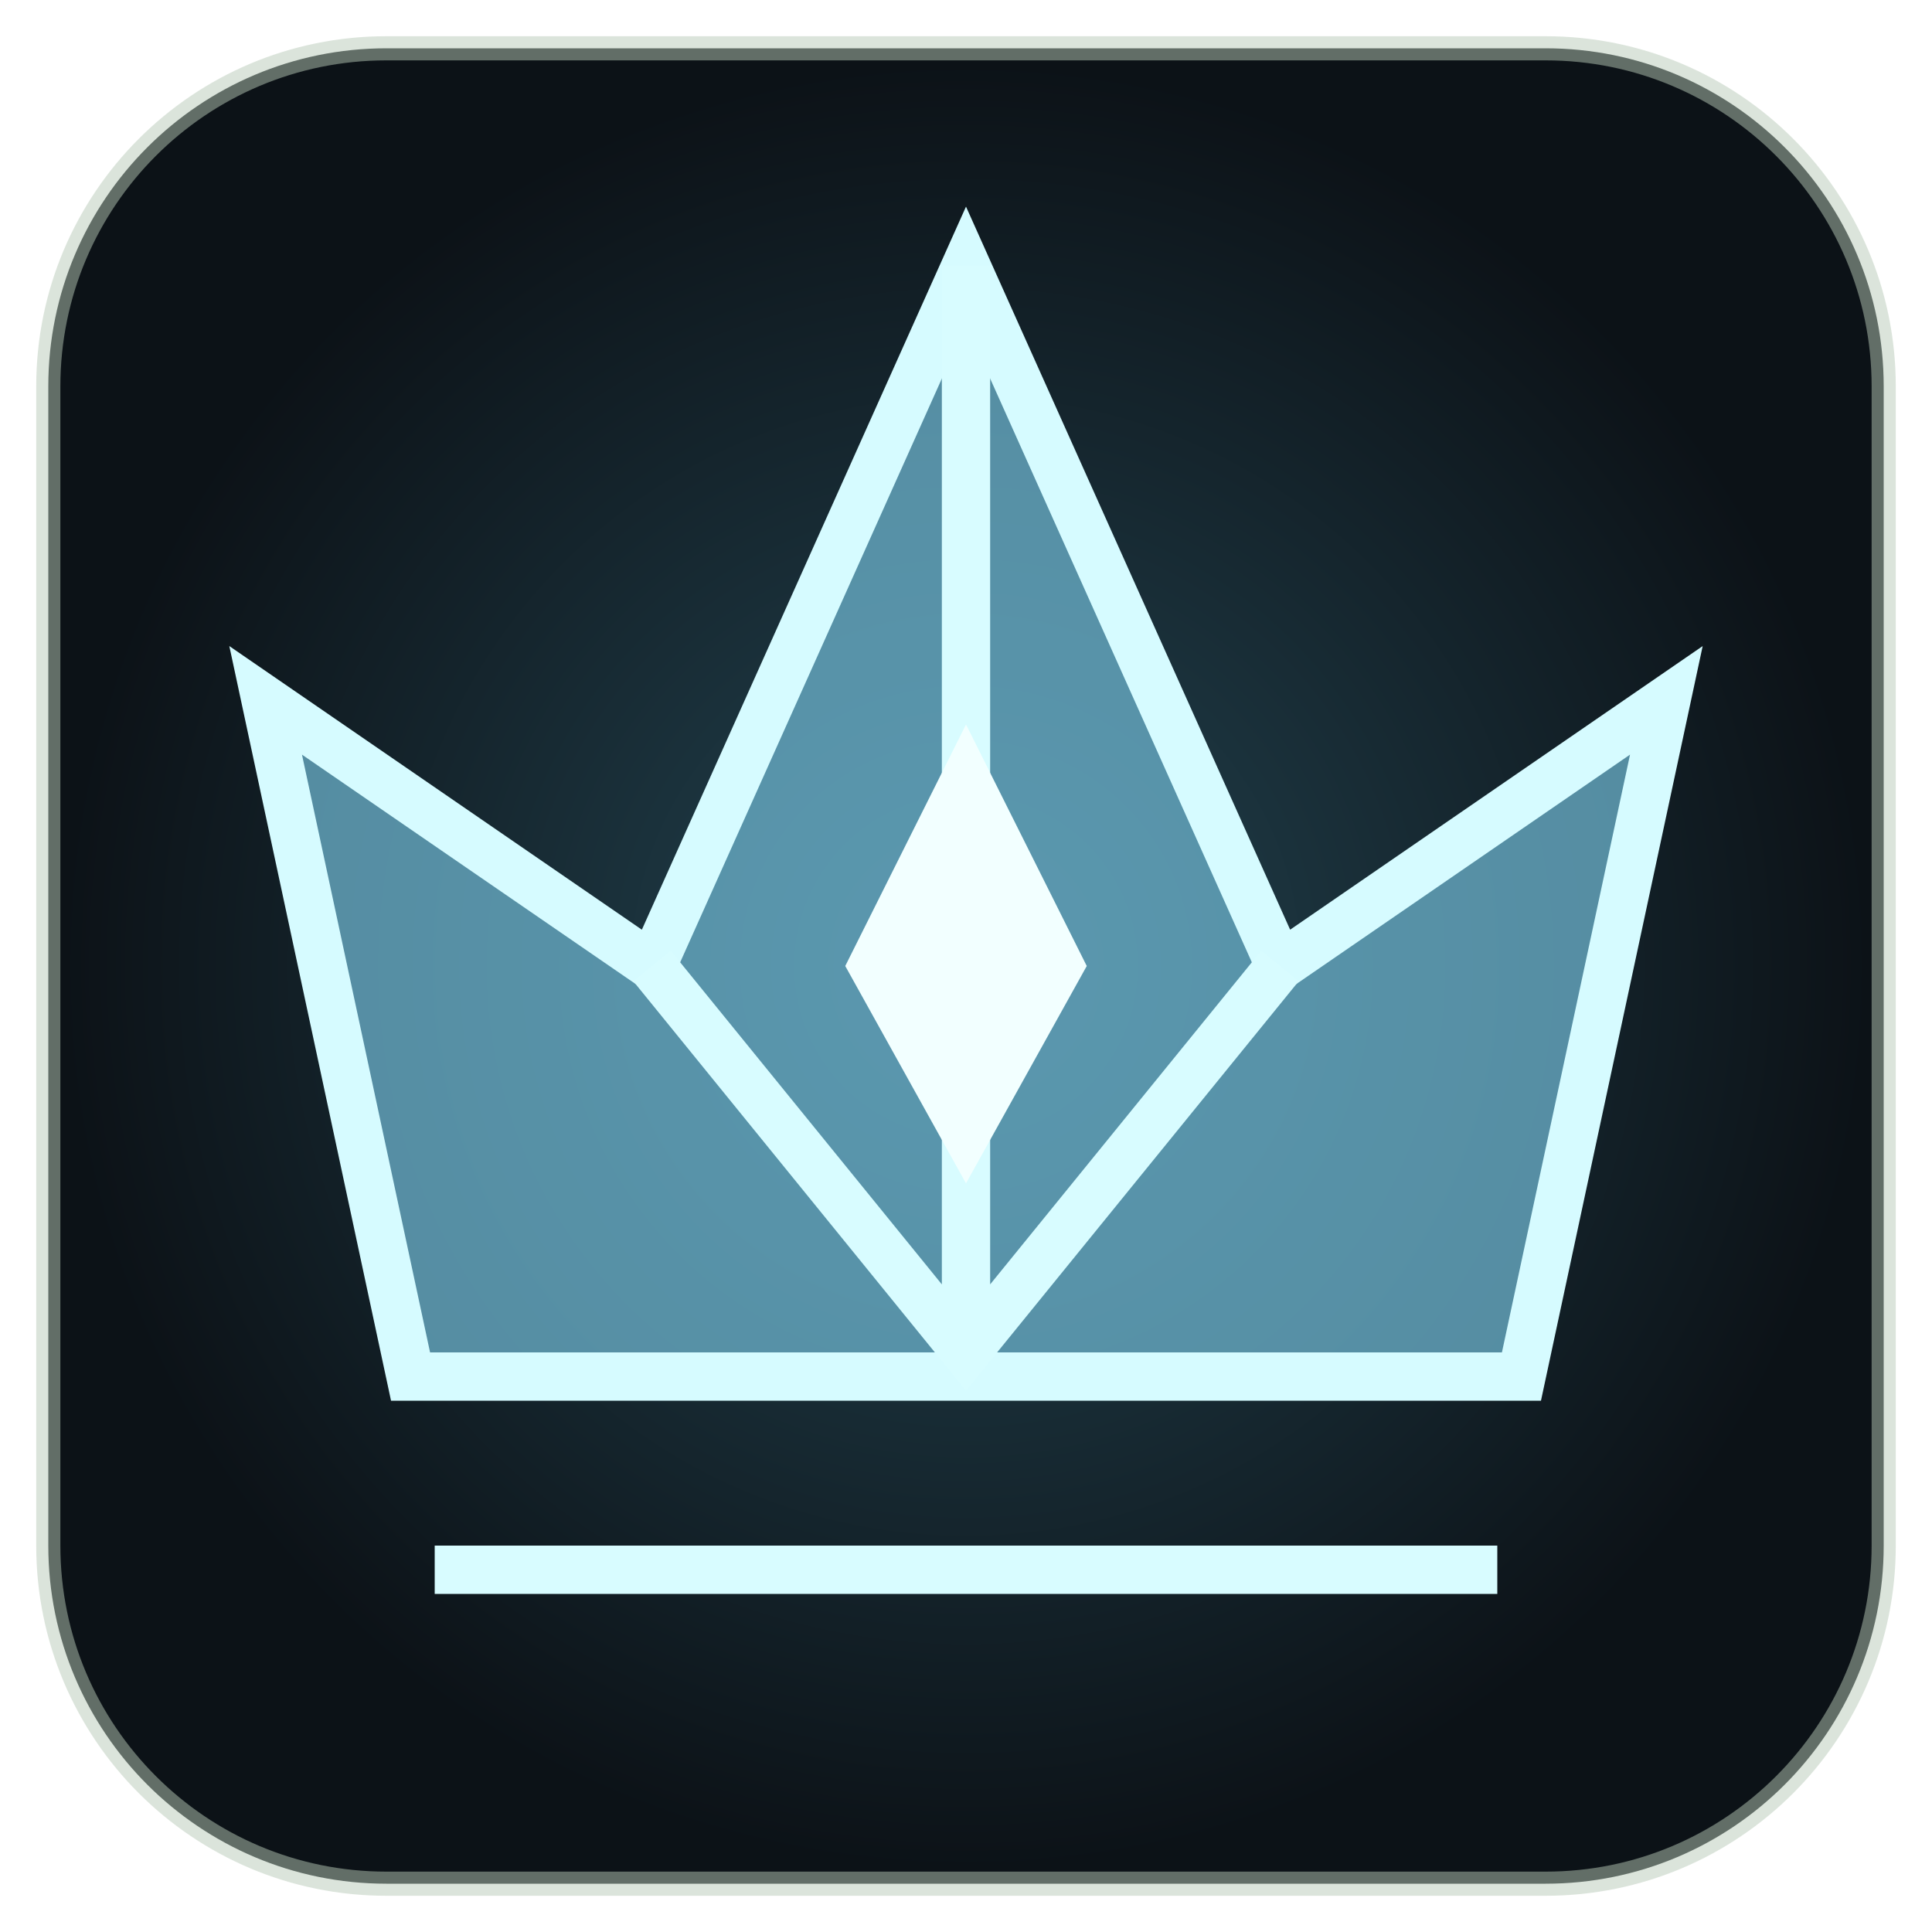
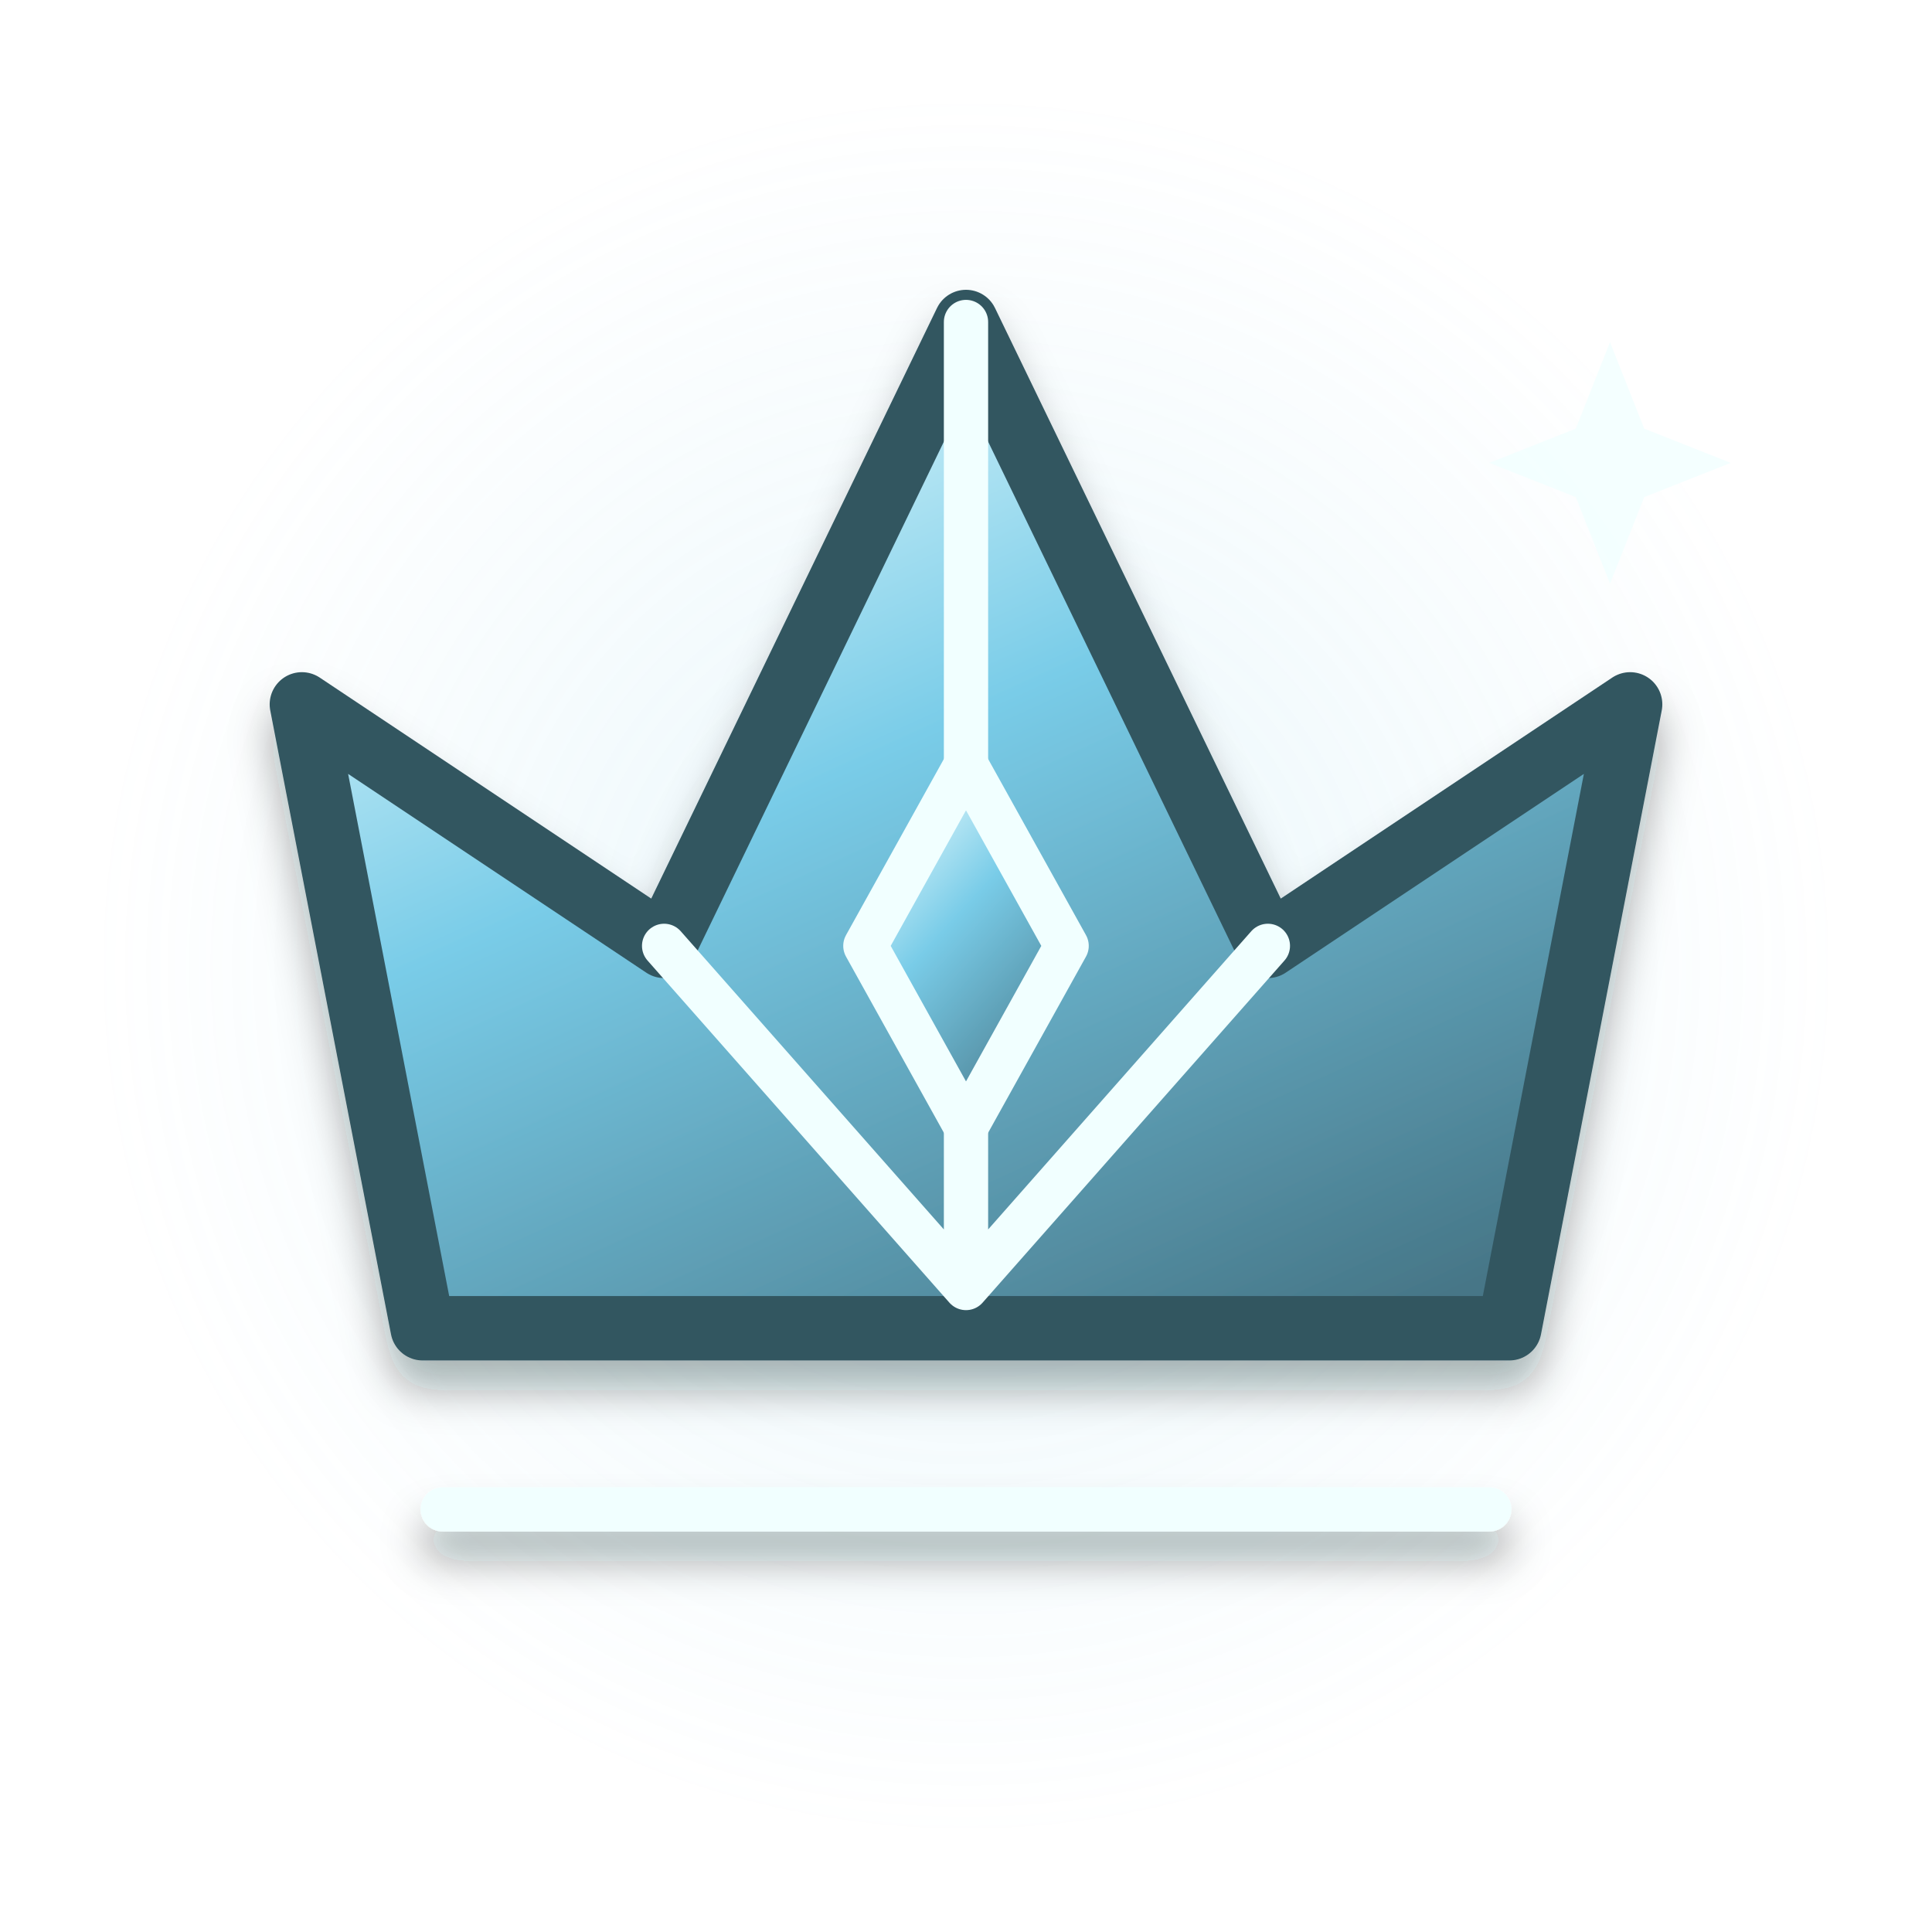
- <svg xmlns="http://www.w3.org/2000/svg" viewBox="0 0 80 80">
+ <svg xmlns="http://www.w3.org/2000/svg" viewBox="0 0 96 96">
  <defs>
-     <radialGradient id="a">
-       <stop stop-color="#234451" />
-       <stop offset="1" stop-color="#0c1217" />
+     <linearGradient id="body" x1=".2" x2=".8" y2="1">
+       <stop stop-color="#f1ffff" />
+       <stop offset=".42" stop-color="#79cce8" />
+       <stop offset="1" stop-color="#467687" />
+     </linearGradient>
+     <linearGradient id="highlight" x2=".6" y2="1">
+       <stop stop-color="#fff7da" />
+       <stop offset="1" stop-color="#79cce8" />
+     </linearGradient>
+     <radialGradient id="halo">
+       <stop stop-color="#79cce8" stop-opacity=".16" />
+       <stop offset="1" stop-color="#79cce8" stop-opacity="0" />
    </radialGradient>
+     <filter id="shadow" x="-30%" y="-30%" width="160%" height="160%">
+       <feDropShadow dx="0" dy="1.5" stdDeviation="1" flood-color="#111415" flood-opacity=".32" />
+     </filter>
  </defs>
-   <rect x="2" y="2" width="76" height="76" rx="14" fill="url(#a)" stroke="#b8cbb8" stroke-opacity=".5" />
-   <path d="m17 57-6-28 16 11 13-29 13 29 16-11-6 28Z" fill="#72bdd8" fill-opacity=".7" stroke="#d6fbff" stroke-width="2" />
-   <path d="M18 65h44M40 11v45M27 40l13 16 13-16" fill="none" stroke="#d8fcff" stroke-width="2" />
-   <path d="m35 40 5-10 5 10-5 9Z" fill="#f2ffff" />
+   <circle cx="48" cy="48" r="44" fill="url(#halo)" />
+   <g transform="translate(8 8)" stroke-linecap="round" stroke-linejoin="round" filter="url(#shadow)">
+     <path d="m13 58-6-31 18 12L40 8l15 31 18-12-6 31Z" fill="url(#body)" stroke="#335661" stroke-width="3.2" />
+     <path d="M14 67h52M40 8v48M25 39l15 17 15-17" fill="none" stroke="#f1ffff" stroke-width="2.2" />
+     <path d="m35 39 5-9 5 9-5 9Z" fill="url(#body)" stroke="#f1ffff" stroke-width="2.2" />
+   </g>
+   <path d="m80 17 1.7 4.3L86 23l-4.3 1.7L80 29l-1.7-4.3L74 23l4.3-1.7Z" fill="#f1ffff" opacity=".8" />
</svg>
